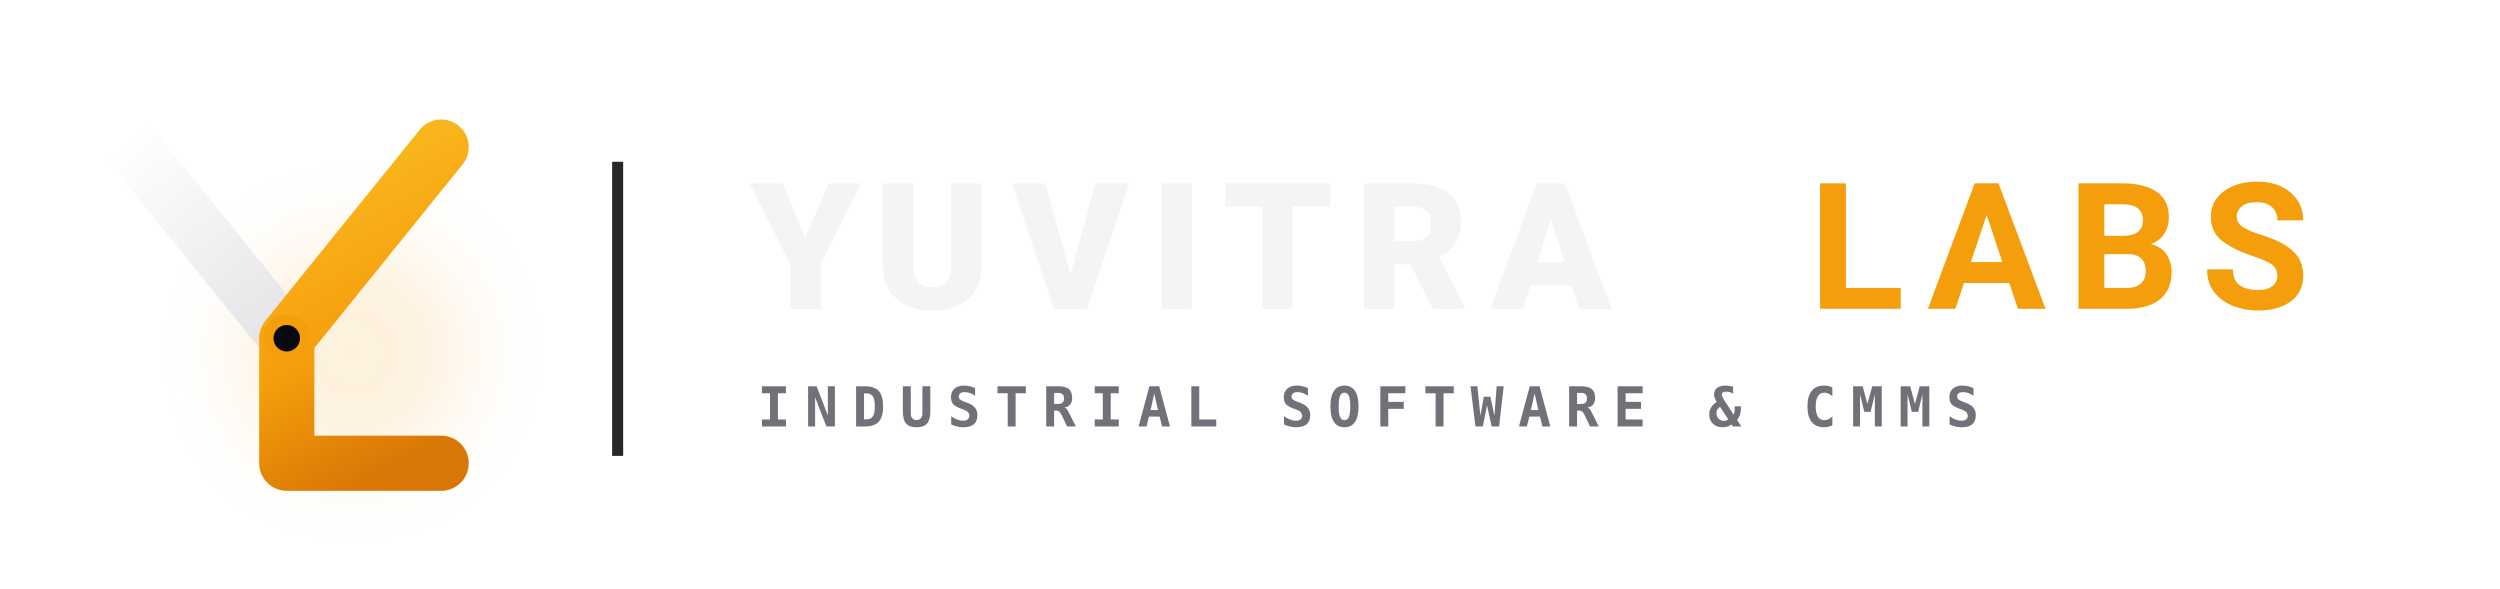
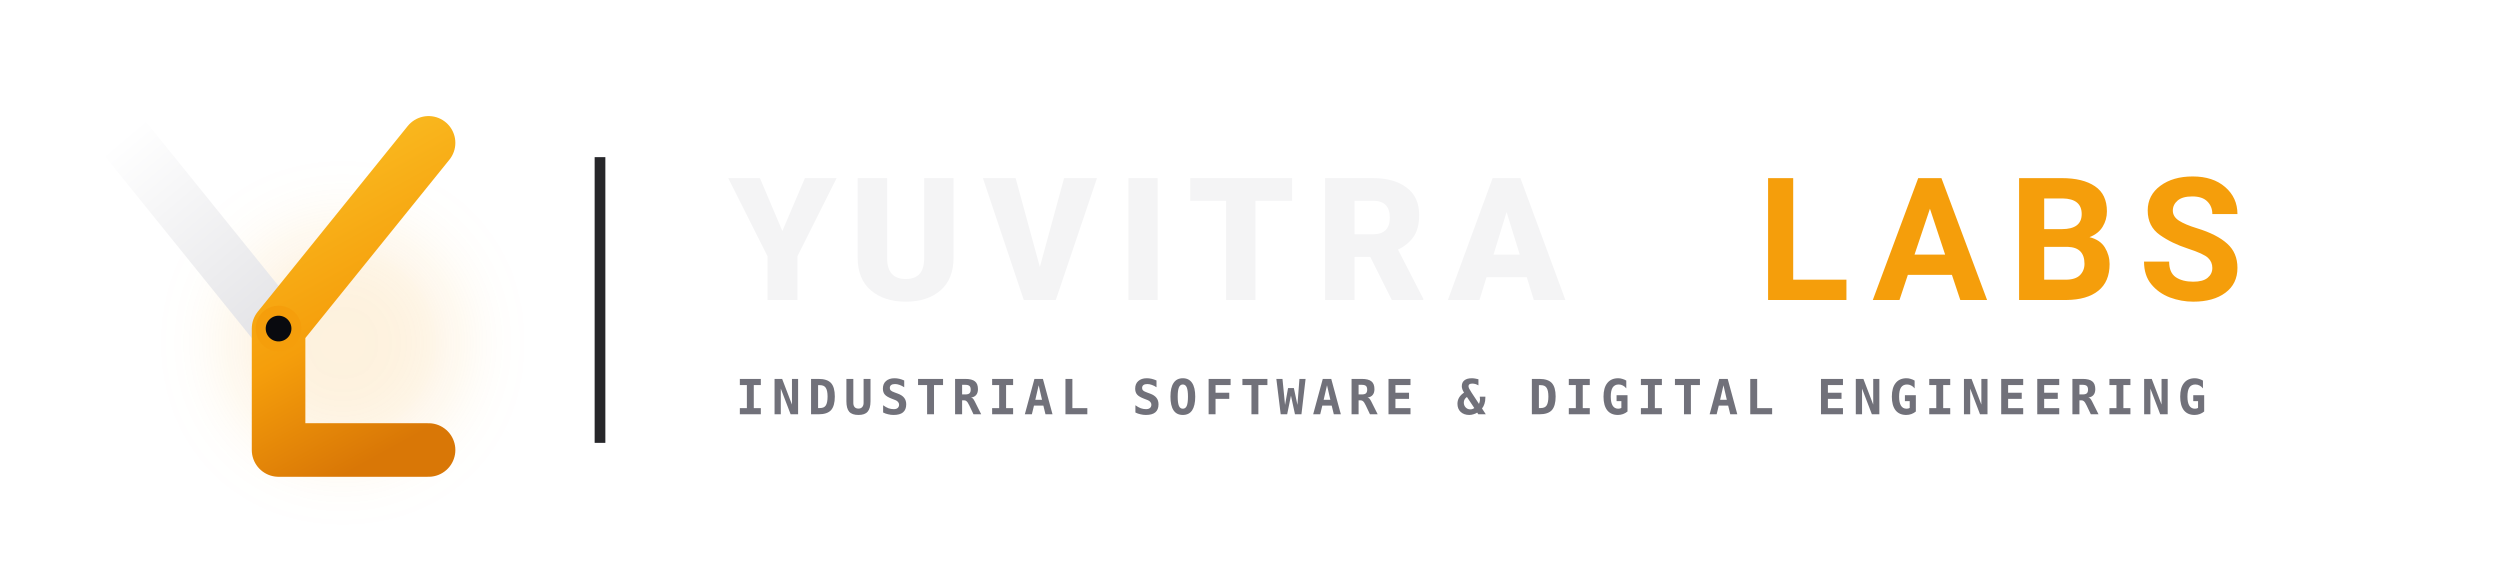
- <svg xmlns="http://www.w3.org/2000/svg" viewBox="0 0 340 80" width="340" height="80" fill="none">
+ <svg xmlns="http://www.w3.org/2000/svg" viewBox="0 0 350 80" width="350" height="80" fill="none">
  <defs>
    <linearGradient id="primaryAmber" x1="38" y1="20" x2="60" y2="60" gradientUnits="userSpaceOnUse">
      <stop offset="0%" stop-color="#FBBF24" />
      <stop offset="60%" stop-color="#F59E0B" />
      <stop offset="100%" stop-color="#D97706" />
    </linearGradient>
    <linearGradient id="primaryPlatinum" x1="16" y1="20" x2="38" y2="46" gradientUnits="userSpaceOnUse">
      <stop offset="0%" stop-color="#FFFFFF" />
      <stop offset="100%" stop-color="#E4E4E7" />
    </linearGradient>
    <filter id="primaryGlow" x="0" y="0" width="80" height="80" filterUnits="userSpaceOnUse">
      <feGaussianBlur stdDeviation="5" result="blur" />
    </filter>
  </defs>
  <circle cx="48" cy="48" r="16" fill="#F59E0B" opacity="0.14" filter="url(#primaryGlow)" />
  <path d="M 18 20 L 39 46" stroke="url(#primaryPlatinum)" stroke-width="7.5" stroke-linecap="round" />
  <path d="M 60 20 L 39 46 V 63 H 60" stroke="url(#primaryAmber)" stroke-width="7.5" stroke-linecap="round" stroke-linejoin="round" />
  <circle cx="39" cy="46" r="2.5" fill="#090A0F" stroke="#F59E0B" stroke-width="1.4" />
  <line x1="84" y1="22" x2="84" y2="62" stroke="#27272A" stroke-width="1.5" />
  <g transform="translate(102, 0)">
    <text x="0" y="42" font-family="system-ui, -apple-system, 'Segoe UI', Roboto, sans-serif" font-size="24" font-weight="800" letter-spacing="0.12em" fill="#F4F4F5">YUVITRA</text>
    <text x="144" y="42" font-family="system-ui, -apple-system, 'Segoe UI', Roboto, sans-serif" font-size="24" font-weight="700" letter-spacing="0.12em" fill="#F59E0B">LABS</text>
-     <text x="1" y="58" font-family="ui-monospace, SFMono-Regular, Menlo, Monaco, Consolas, monospace" font-size="7.5" font-weight="600" letter-spacing="0.26em" fill="#71717A">INDUSTRIAL SOFTWARE &amp; CMMS</text>
+     <text x="1" y="58" font-family="ui-monospace, SFMono-Regular, Menlo, Monaco, Consolas, monospace" font-size="6.8" font-weight="600" letter-spacing="0.14em" fill="#71717A">INDUSTRIAL SOFTWARE &amp; DIGITAL ENGINEERING</text>
  </g>
</svg>
